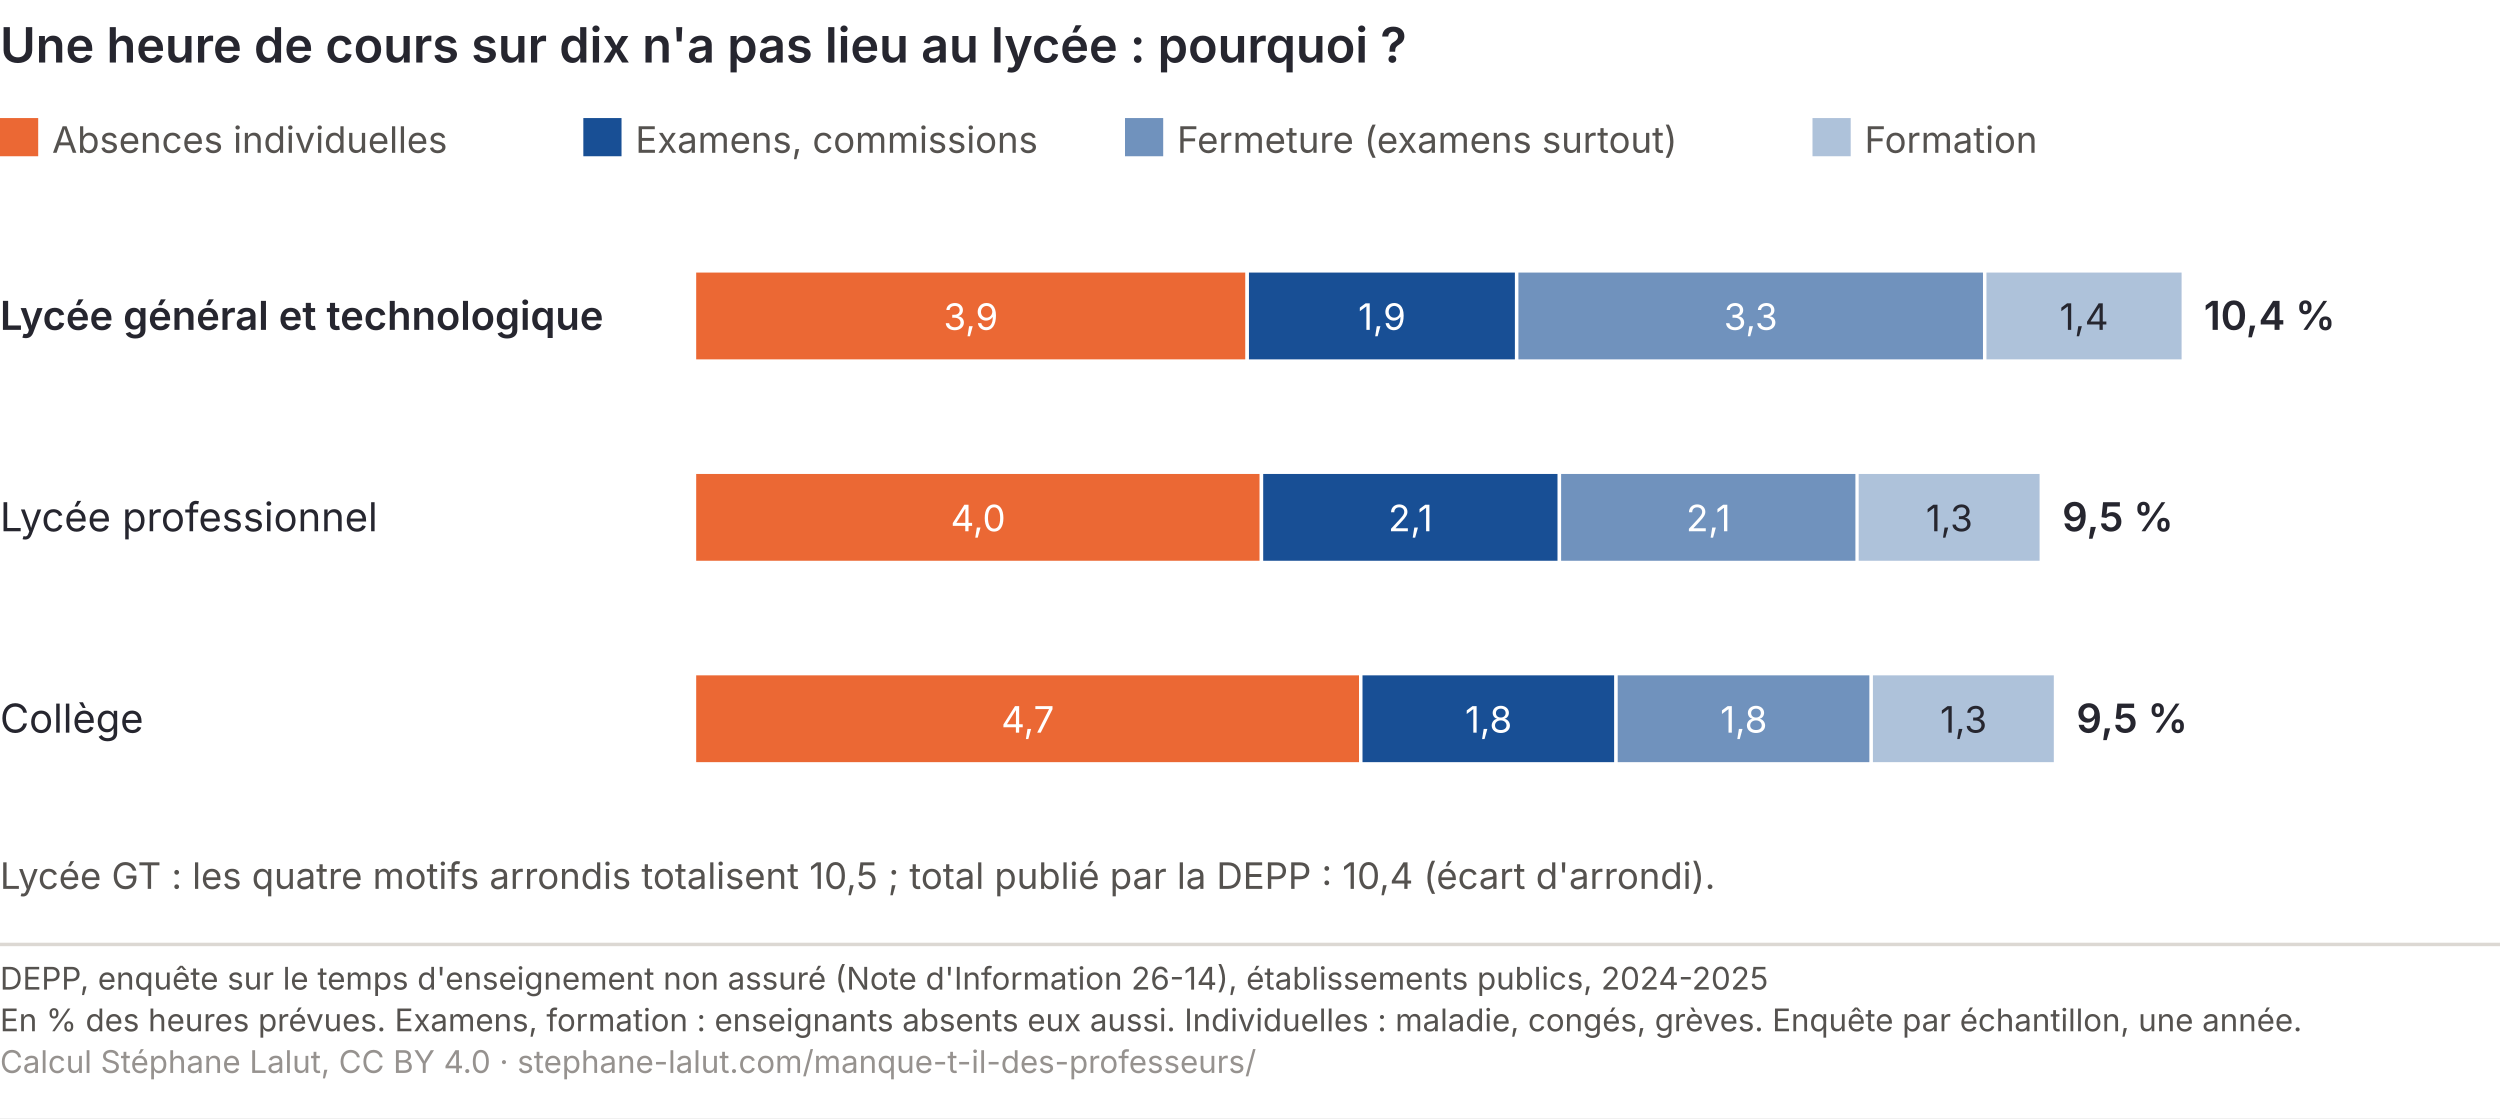
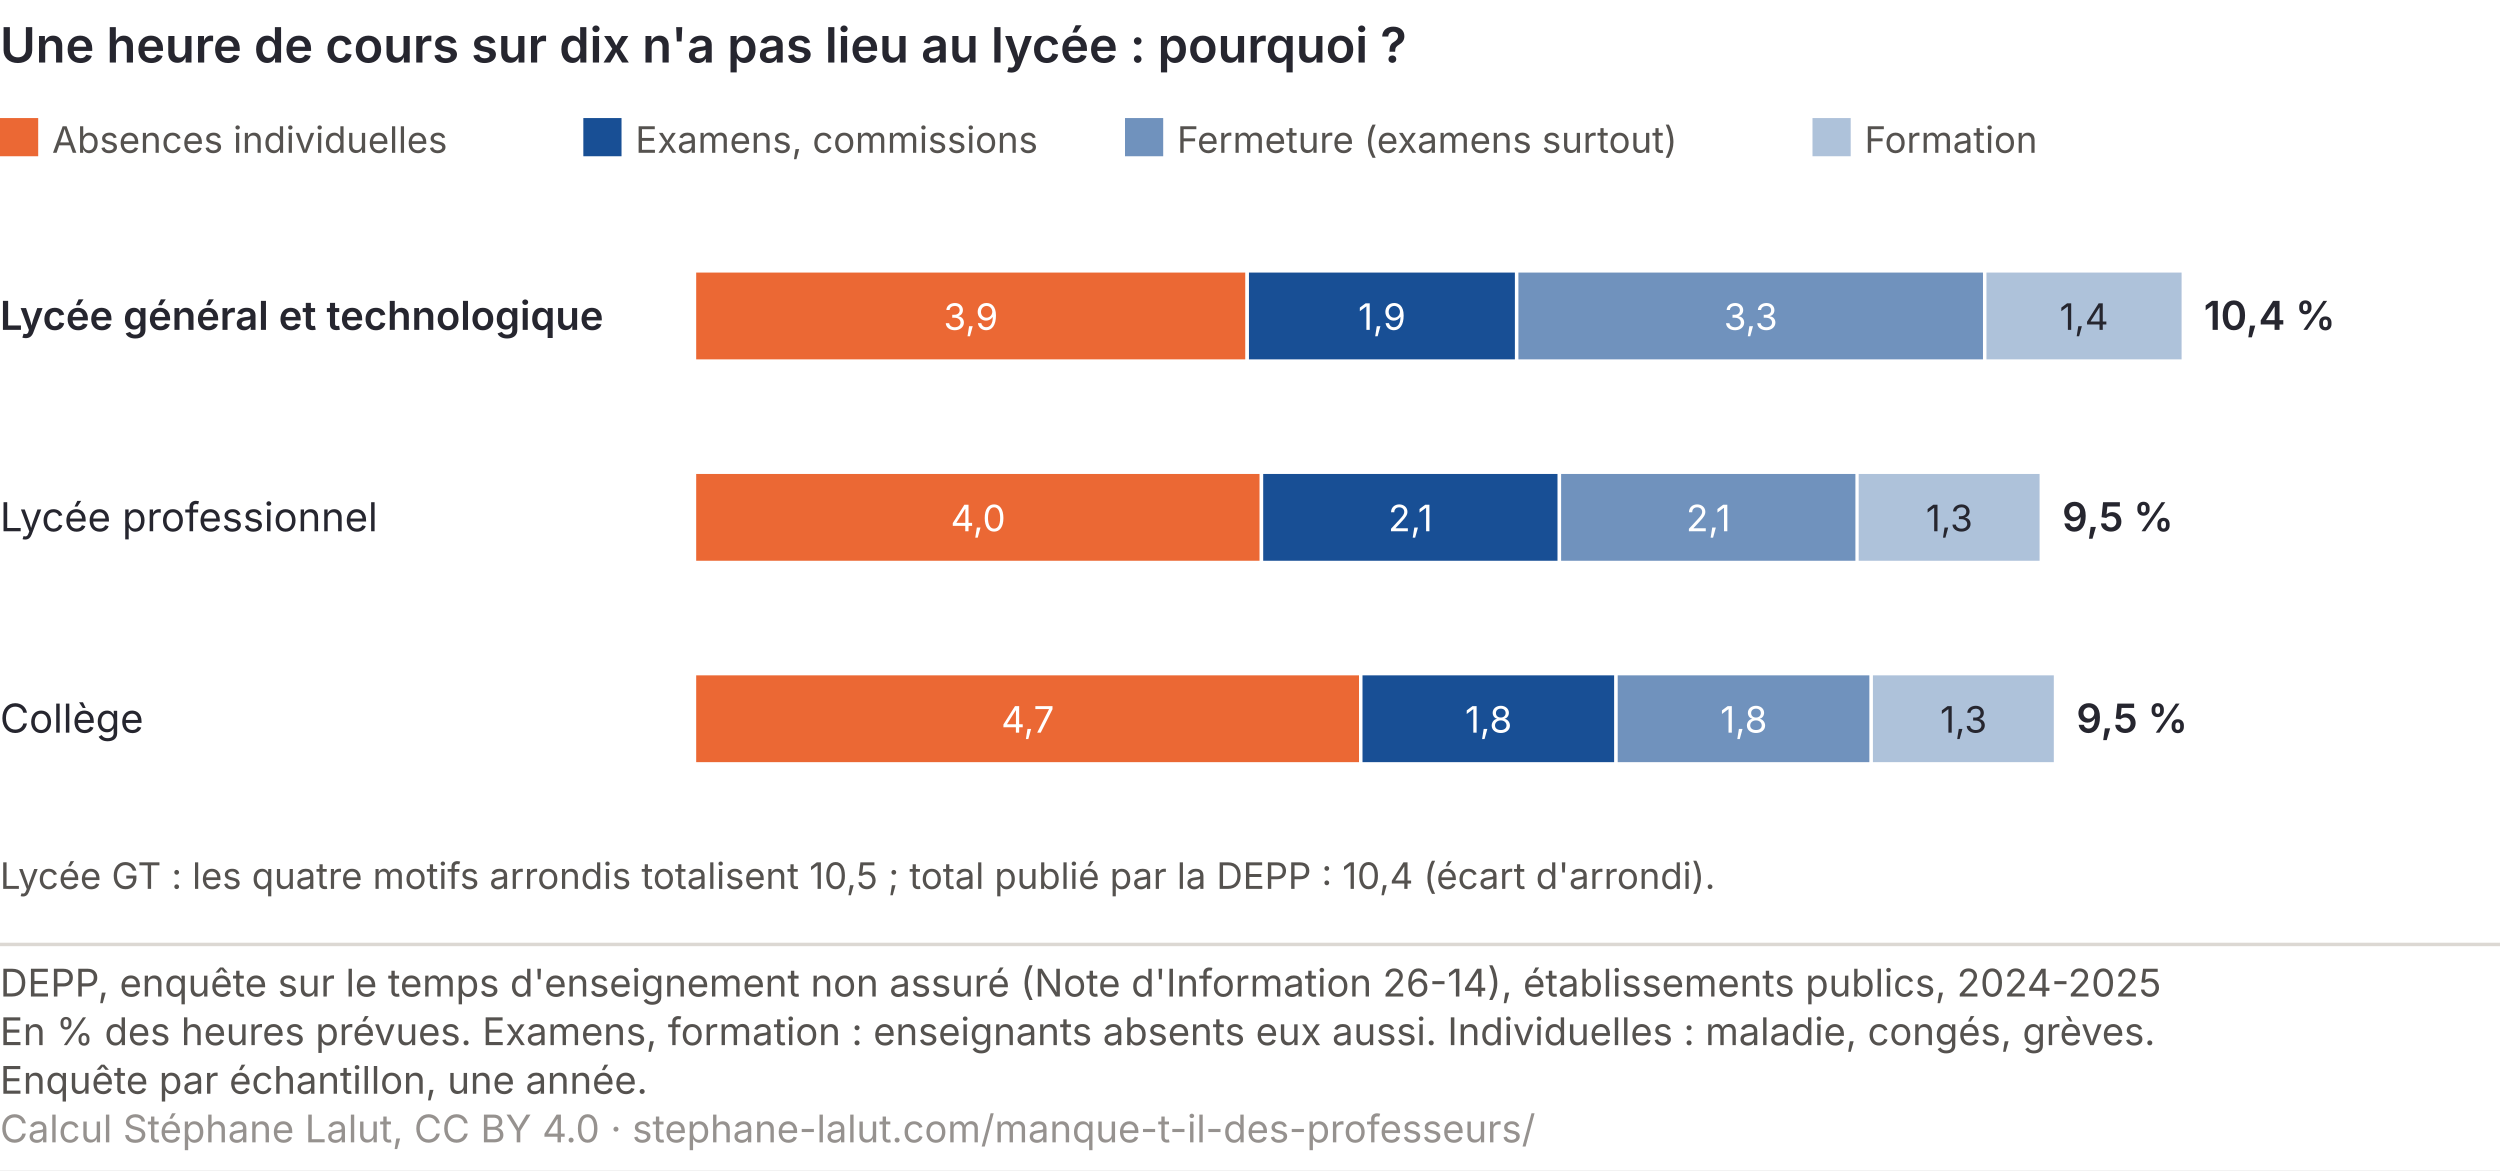
- <svg xmlns="http://www.w3.org/2000/svg" viewBox="0 0 720 322" role="img" font-variant-numeric="tabular-nums" aria-labelledby="lyc-h-t lyc-h-d" font-family="Inter, 'Helvetica Neue', Arial, sans-serif">
-   <rect width="720" height="322" fill="#ffffff" />
+ <svg xmlns="http://www.w3.org/2000/svg" viewBox="0 0 720 337" role="img" font-variant-numeric="tabular-nums" aria-labelledby="lyc-h-t lyc-h-d" font-family="Inter, 'Helvetica Neue', Arial, sans-serif">
+   <rect width="720" height="337" fill="#ffffff" />
  <text x="0" y="18" font-size="14" font-weight="600" fill="#26262f">Une heure de cours sur dix n'a pas lieu au lycée : pourquoi ?</text>
  <rect x="0" y="34" width="11" height="11" fill="#eb6834" opacity="1.0" />
  <text x="15" y="44" font-size="10.5" fill="#55524f">Absences individuelles</text>
  <rect x="168" y="34" width="11" height="11" fill="#184f95" opacity="1.0" />
  <text x="183" y="44" font-size="10.5" fill="#55524f">Examens, commissions</text>
  <rect x="324" y="34" width="11" height="11" fill="#184f95" opacity="0.62" />
  <text x="339" y="44" font-size="10.5" fill="#55524f">Fermeture (examens surtout)</text>
  <rect x="522" y="34" width="11" height="11" fill="#184f95" opacity="0.35" />
  <text x="537" y="44" font-size="10.5" fill="#55524f">Formation</text>
  <text x="0" y="95" font-size="11.5" fill="#26262f" font-weight="600">Lycée général et technologique</text>
  <rect x="200.0" y="78" width="159.2" height="26" fill="#eb6834" opacity="1.0" stroke="#ffffff" stroke-width="1" />
  <text x="279.6" y="95" font-size="10.5" fill="#ffffff" text-anchor="middle">3,9</text>
  <rect x="359.2" y="78" width="77.6" height="26" fill="#184f95" opacity="1.0" stroke="#ffffff" stroke-width="1" />
  <text x="398.0" y="95" font-size="10.5" fill="#ffffff" text-anchor="middle">1,9</text>
  <rect x="436.8" y="78" width="134.8" height="26" fill="#184f95" opacity="0.62" stroke="#ffffff" stroke-width="1" />
  <text x="504.2" y="95" font-size="10.5" fill="#ffffff" text-anchor="middle">3,3</text>
  <rect x="571.6" y="78" width="57.2" height="26" fill="#184f95" opacity="0.35" stroke="#ffffff" stroke-width="1" />
  <text x="600.2" y="95" font-size="10.5" fill="#26262f" text-anchor="middle">1,4</text>
  <text x="634.7" y="95" font-size="11.5" font-weight="600" fill="#26262f">10,4 %</text>
  <text x="0" y="153" font-size="11.5" fill="#26262f" font-weight="400">Lycée professionnel</text>
  <rect x="200.0" y="136" width="163.3" height="26" fill="#eb6834" opacity="1.0" stroke="#ffffff" stroke-width="1" />
  <text x="281.7" y="153" font-size="10.5" fill="#ffffff" text-anchor="middle">4,0</text>
  <rect x="363.3" y="136" width="85.8" height="26" fill="#184f95" opacity="1.0" stroke="#ffffff" stroke-width="1" />
  <text x="406.2" y="153" font-size="10.5" fill="#ffffff" text-anchor="middle">2,1</text>
  <rect x="449.1" y="136" width="85.8" height="26" fill="#184f95" opacity="0.62" stroke="#ffffff" stroke-width="1" />
  <text x="492.0" y="153" font-size="10.5" fill="#ffffff" text-anchor="middle">2,1</text>
  <rect x="534.8" y="136" width="53.1" height="26" fill="#184f95" opacity="0.35" stroke="#ffffff" stroke-width="1" />
  <text x="561.4" y="153" font-size="10.5" fill="#26262f" text-anchor="middle">1,3</text>
  <text x="593.9" y="153" font-size="11.5" font-weight="600" fill="#26262f">9,5 %</text>
  <text x="0" y="211" font-size="11.5" fill="#26262f" font-weight="400">Collège</text>
  <rect x="200.0" y="194" width="191.9" height="26" fill="#eb6834" opacity="1.0" stroke="#ffffff" stroke-width="1" />
  <text x="296.0" y="211" font-size="10.5" fill="#ffffff" text-anchor="middle">4,7</text>
  <rect x="391.9" y="194" width="73.5" height="26" fill="#184f95" opacity="1.0" stroke="#ffffff" stroke-width="1" />
  <text x="428.7" y="211" font-size="10.5" fill="#ffffff" text-anchor="middle">1,8</text>
  <rect x="465.4" y="194" width="73.5" height="26" fill="#184f95" opacity="0.62" stroke="#ffffff" stroke-width="1" />
  <text x="502.2" y="211" font-size="10.5" fill="#ffffff" text-anchor="middle">1,8</text>
  <rect x="538.9" y="194" width="53.1" height="26" fill="#184f95" opacity="0.35" stroke="#ffffff" stroke-width="1" />
  <text x="565.5" y="211" font-size="10.5" fill="#26262f" text-anchor="middle">1,3</text>
  <text x="598.0" y="211" font-size="11.5" font-weight="600" fill="#26262f">9,5 %</text>
  <text x="0" y="256" font-size="10.5" fill="#55524f">Lycée GT : les quatre motifs arrondis totalisent 10,5 ; total publié par la DEPP : 10,4 (écart d'arrondi).</text>
  <line x1="0" y1="272.0" x2="720" y2="272.0" stroke="#dcd8d3" />
-   <text x="0" y="285.0" font-size="9" fill="#55524f">DEPP, enquête sur le temps d'enseignement non assuré (Note d'Information 26-14), établissements publics, 2024-2025</text>
-   <text x="0" y="297.0" font-size="9" fill="#55524f">En % des heures prévues. Examens, formation : enseignants absents eux aussi. Individuelles : maladie, congés, grèves. Enquête par échantillon, une année.</text>
-   <text x="0" y="309.0" font-size="9" fill="#96928f">Calcul Stéphane Lalut, CC BY 4.0 · stephane-lalut.com/manque-t-il-des-professeurs/</text>
+   <text class="pied-source" x="0" y="287.0" font-size="11" fill="#55524f">DEPP, enquête sur le temps d'enseignement non assuré (Note d'Information 26-14), établissements publics, 2024-2025</text>
+   <text class="pied-note" x="0" y="301.0" font-size="11" fill="#55524f">En % des heures prévues. Examens, formation : enseignants absents eux aussi. Individuelles : maladie, congés, grèves.</text>
+   <text class="pied-note" x="0" y="315.0" font-size="11" fill="#55524f">Enquête par échantillon, une année.</text>
+   <text class="pied-licence" x="0" y="329.0" font-size="11" fill="#96928f">Calcul Stéphane Lalut, CC BY 4.0 · stephane-lalut.com/manque-t-il-des-professeurs/</text>
</svg>
